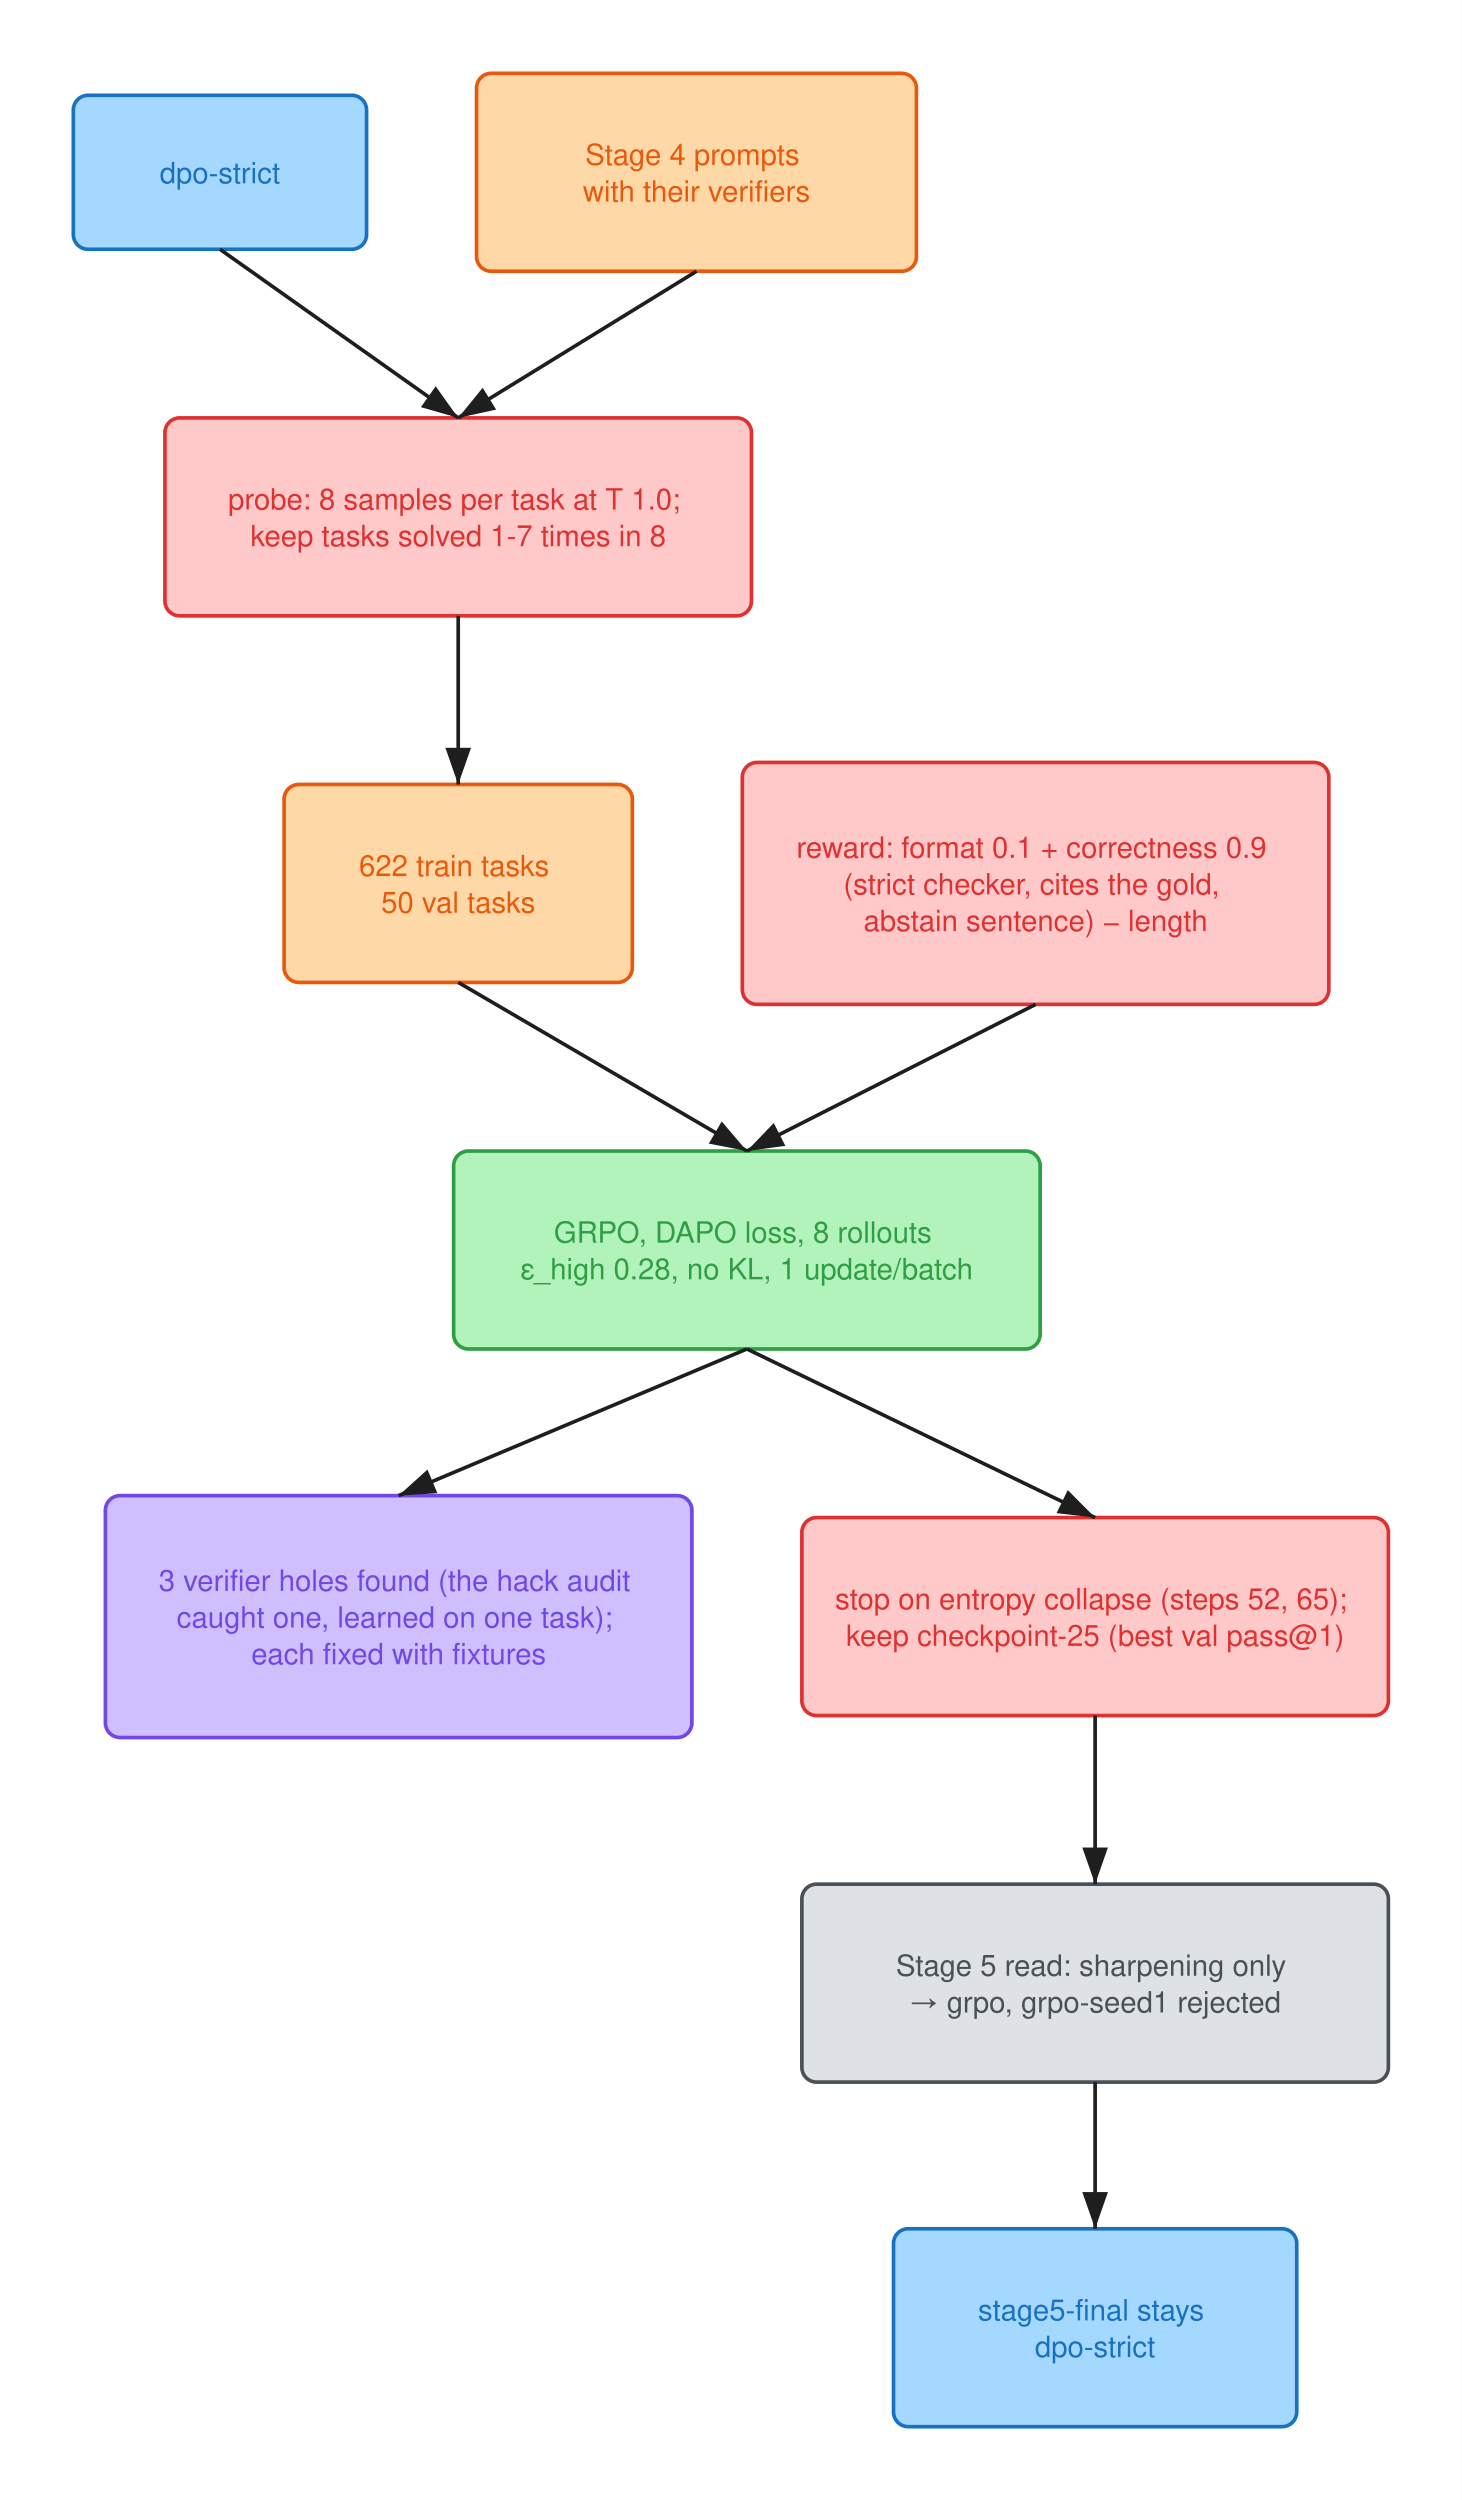
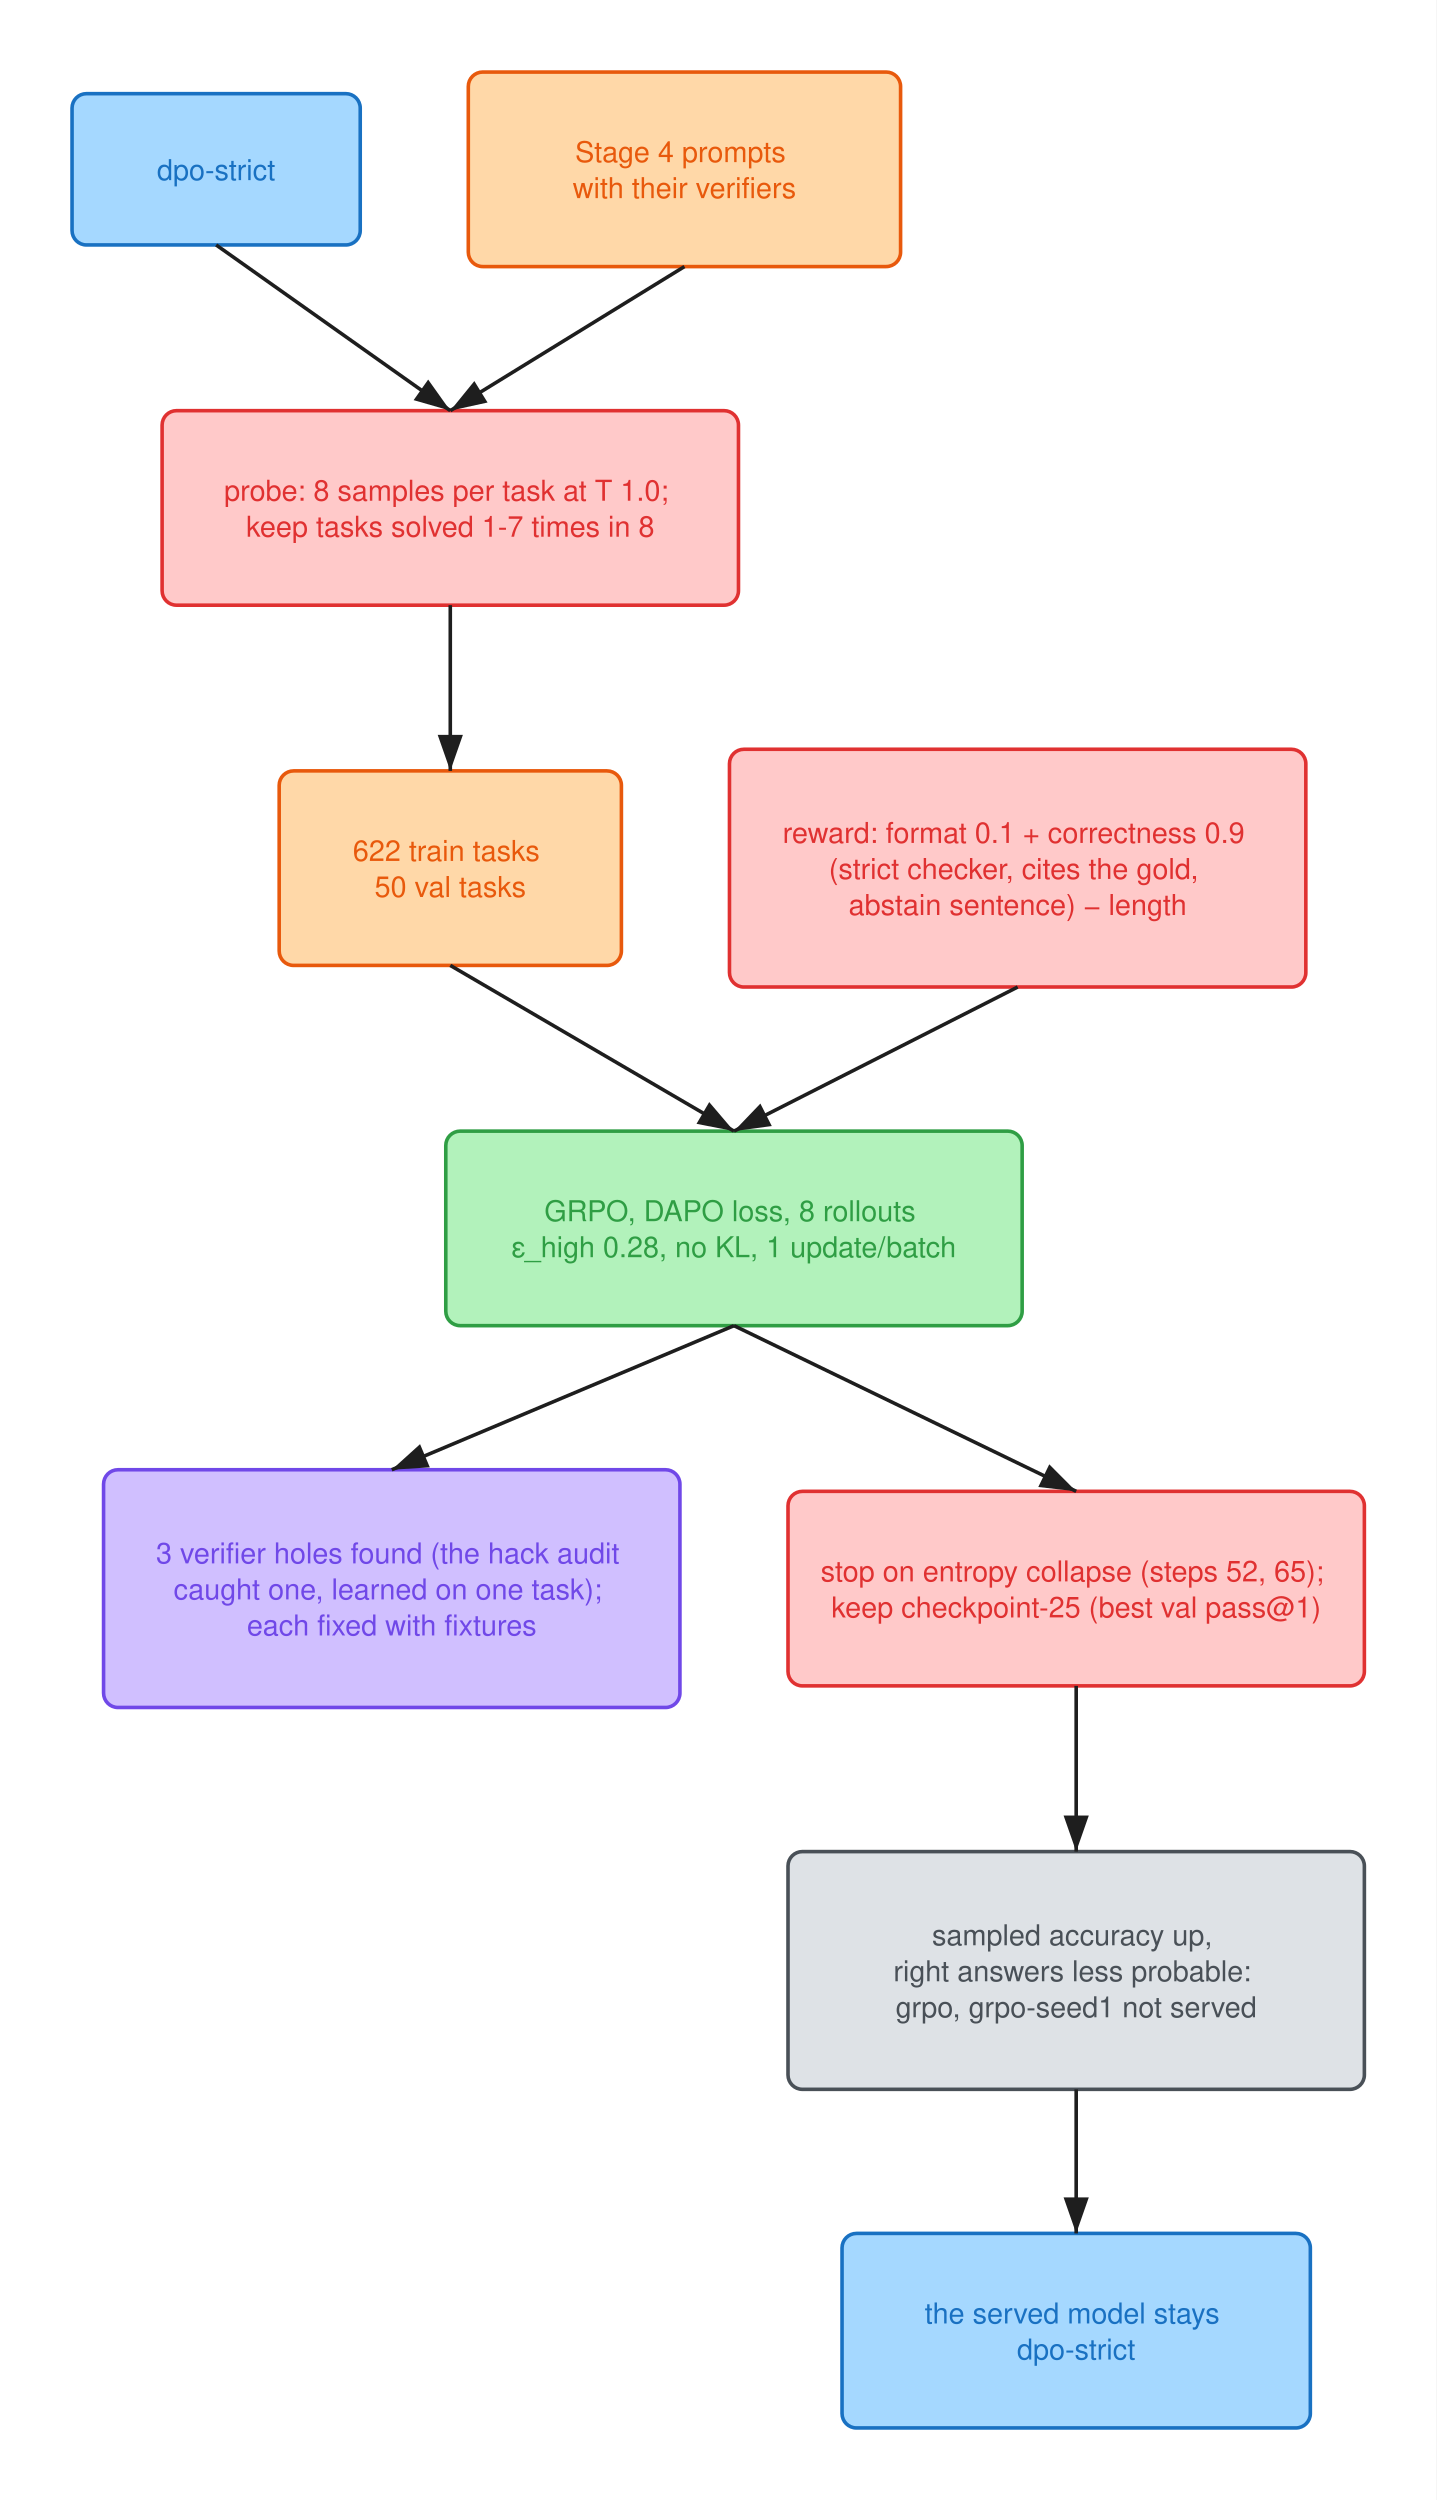
- <svg xmlns="http://www.w3.org/2000/svg" viewBox="0 0 797.5 1364" width="797.5" height="1364">
+ <svg xmlns="http://www.w3.org/2000/svg" viewBox="0 0 797.5 1388" width="797.5" height="1388">
  <defs>
    <marker id="arrowhead" markerWidth="10" markerHeight="7" refX="10" refY="3.5" orient="auto">
      <polygon points="0 0, 10 3.5, 0 7" fill="#1e1e1e" />
    </marker>
  </defs>
-   <rect x="0" y="0" width="797.5" height="1364" fill="#ffffff" />
+   <rect x="0" y="0" width="797.5" height="1388" fill="#ffffff" />
  <rect x="40" y="52" width="160" height="84" rx="8" ry="8" fill="#a5d8ff" stroke="#1971c2" stroke-width="2" opacity="1" />
  <rect x="260" y="40" width="240" height="108" rx="8" ry="8" fill="#ffd8a8" stroke="#e8590c" stroke-width="2" opacity="1" />
  <rect x="90" y="228" width="320" height="108" rx="8" ry="8" fill="#ffc9c9" stroke="#e03131" stroke-width="2" opacity="1" />
  <rect x="155" y="428" width="190" height="108" rx="8" ry="8" fill="#ffd8a8" stroke="#e8590c" stroke-width="2" opacity="1" />
  <rect x="405" y="416" width="320" height="132" rx="8" ry="8" fill="#ffc9c9" stroke="#e03131" stroke-width="2" opacity="1" />
  <rect x="247.5" y="628" width="320" height="108" rx="8" ry="8" fill="#b2f2bb" stroke="#2f9e44" stroke-width="2" opacity="1" />
  <rect x="57.5" y="816" width="320" height="132" rx="8" ry="8" fill="#d0bfff" stroke="#7048e8" stroke-width="2" opacity="1" />
  <rect x="437.5" y="828" width="320" height="108" rx="8" ry="8" fill="#ffc9c9" stroke="#e03131" stroke-width="2" opacity="1" />
-   <rect x="437.5" y="1028" width="320" height="108" rx="8" ry="8" fill="#dee2e6" stroke="#495057" stroke-width="2" opacity="1" />
-   <rect x="487.5" y="1216" width="220" height="108" rx="8" ry="8" fill="#a5d8ff" stroke="#1971c2" stroke-width="2" opacity="1" />
+   <rect x="437.5" y="1028" width="320" height="132" rx="8" ry="8" fill="#dee2e6" stroke="#495057" stroke-width="2" opacity="1" />
+   <rect x="467.5" y="1240" width="260" height="108" rx="8" ry="8" fill="#a5d8ff" stroke="#1971c2" stroke-width="2" opacity="1" />
  <polyline points="120,136 250,228" fill="none" stroke="#1e1e1e" stroke-width="2" marker-end="url(#arrowhead)" />
  <polyline points="380,148 250,228" fill="none" stroke="#1e1e1e" stroke-width="2" marker-end="url(#arrowhead)" />
  <polyline points="250,336 250,428" fill="none" stroke="#1e1e1e" stroke-width="2" marker-end="url(#arrowhead)" />
  <polyline points="250,536 407.5,628" fill="none" stroke="#1e1e1e" stroke-width="2" marker-end="url(#arrowhead)" />
  <polyline points="565,548 407.5,628" fill="none" stroke="#1e1e1e" stroke-width="2" marker-end="url(#arrowhead)" />
  <polyline points="407.5,736 217.5,816" fill="none" stroke="#1e1e1e" stroke-width="2" marker-end="url(#arrowhead)" />
  <polyline points="407.5,736 597.5,828" fill="none" stroke="#1e1e1e" stroke-width="2" marker-end="url(#arrowhead)" />
  <polyline points="597.5,936 597.5,1028" fill="none" stroke="#1e1e1e" stroke-width="2" marker-end="url(#arrowhead)" />
-   <polyline points="597.5,1136 597.5,1216" fill="none" stroke="#1e1e1e" stroke-width="2" marker-end="url(#arrowhead)" />
+   <polyline points="597.5,1160 597.5,1240" fill="none" stroke="#1e1e1e" stroke-width="2" marker-end="url(#arrowhead)" />
  <text x="120" y="100" font-family="Virgil, Segoe UI Emoji, Helvetica, Arial, sans-serif" font-size="16" fill="#1971c2" text-anchor="middle">
    <tspan x="120" dy="0">dpo-strict</tspan>
  </text>
  <text x="380" y="90" font-family="Virgil, Segoe UI Emoji, Helvetica, Arial, sans-serif" font-size="16" fill="#e8590c" text-anchor="middle">
    <tspan x="380" dy="0">Stage 4 prompts</tspan>
    <tspan x="380" dy="20">with their verifiers</tspan>
  </text>
  <text x="250" y="278" font-family="Virgil, Segoe UI Emoji, Helvetica, Arial, sans-serif" font-size="16" fill="#e03131" text-anchor="middle">
    <tspan x="250" dy="0">probe: 8 samples per task at T 1.0;</tspan>
    <tspan x="250" dy="20">keep tasks solved 1-7 times in 8</tspan>
  </text>
  <text x="250" y="478" font-family="Virgil, Segoe UI Emoji, Helvetica, Arial, sans-serif" font-size="16" fill="#e8590c" text-anchor="middle">
    <tspan x="250" dy="0">622 train tasks</tspan>
    <tspan x="250" dy="20">50 val tasks</tspan>
  </text>
  <text x="565" y="468" font-family="Virgil, Segoe UI Emoji, Helvetica, Arial, sans-serif" font-size="16" fill="#e03131" text-anchor="middle">
    <tspan x="565" dy="0">reward: format 0.1 + correctness 0.9</tspan>
    <tspan x="565" dy="20">(strict checker, cites the gold,</tspan>
    <tspan x="565" dy="20">abstain sentence) − length</tspan>
  </text>
  <text x="407.5" y="678" font-family="Virgil, Segoe UI Emoji, Helvetica, Arial, sans-serif" font-size="16" fill="#2f9e44" text-anchor="middle">
    <tspan x="407.5" dy="0">GRPO, DAPO loss, 8 rollouts</tspan>
    <tspan x="407.5" dy="20">ε_high 0.28, no KL, 1 update/batch</tspan>
  </text>
  <text x="217.5" y="868" font-family="Virgil, Segoe UI Emoji, Helvetica, Arial, sans-serif" font-size="16" fill="#7048e8" text-anchor="middle">
    <tspan x="217.5" dy="0">3 verifier holes found (the hack audit</tspan>
    <tspan x="217.5" dy="20">caught one, learned on one task);</tspan>
    <tspan x="217.5" dy="20">each fixed with fixtures</tspan>
  </text>
  <text x="597.5" y="878" font-family="Virgil, Segoe UI Emoji, Helvetica, Arial, sans-serif" font-size="16" fill="#e03131" text-anchor="middle">
    <tspan x="597.5" dy="0">stop on entropy collapse (steps 52, 65);</tspan>
    <tspan x="597.5" dy="20">keep checkpoint-25 (best val pass@1)</tspan>
  </text>
-   <text x="597.5" y="1078" font-family="Virgil, Segoe UI Emoji, Helvetica, Arial, sans-serif" font-size="16" fill="#495057" text-anchor="middle">
-     <tspan x="597.5" dy="0">Stage 5 read: sharpening only</tspan>
-     <tspan x="597.5" dy="20">→ grpo, grpo-seed1 rejected</tspan>
+   <text x="597.5" y="1080" font-family="Virgil, Segoe UI Emoji, Helvetica, Arial, sans-serif" font-size="16" fill="#495057" text-anchor="middle">
+     <tspan x="597.5" dy="0">sampled accuracy up,</tspan>
+     <tspan x="597.5" dy="20">right answers less probable:</tspan>
+     <tspan x="597.5" dy="20">grpo, grpo-seed1 not served</tspan>
  </text>
-   <text x="597.5" y="1266" font-family="Virgil, Segoe UI Emoji, Helvetica, Arial, sans-serif" font-size="16" fill="#1971c2" text-anchor="middle">
-     <tspan x="597.5" dy="0">stage5-final stays</tspan>
+   <text x="597.5" y="1290" font-family="Virgil, Segoe UI Emoji, Helvetica, Arial, sans-serif" font-size="16" fill="#1971c2" text-anchor="middle">
+     <tspan x="597.5" dy="0">the served model stays</tspan>
    <tspan x="597.5" dy="20">dpo-strict</tspan>
  </text>
</svg>
